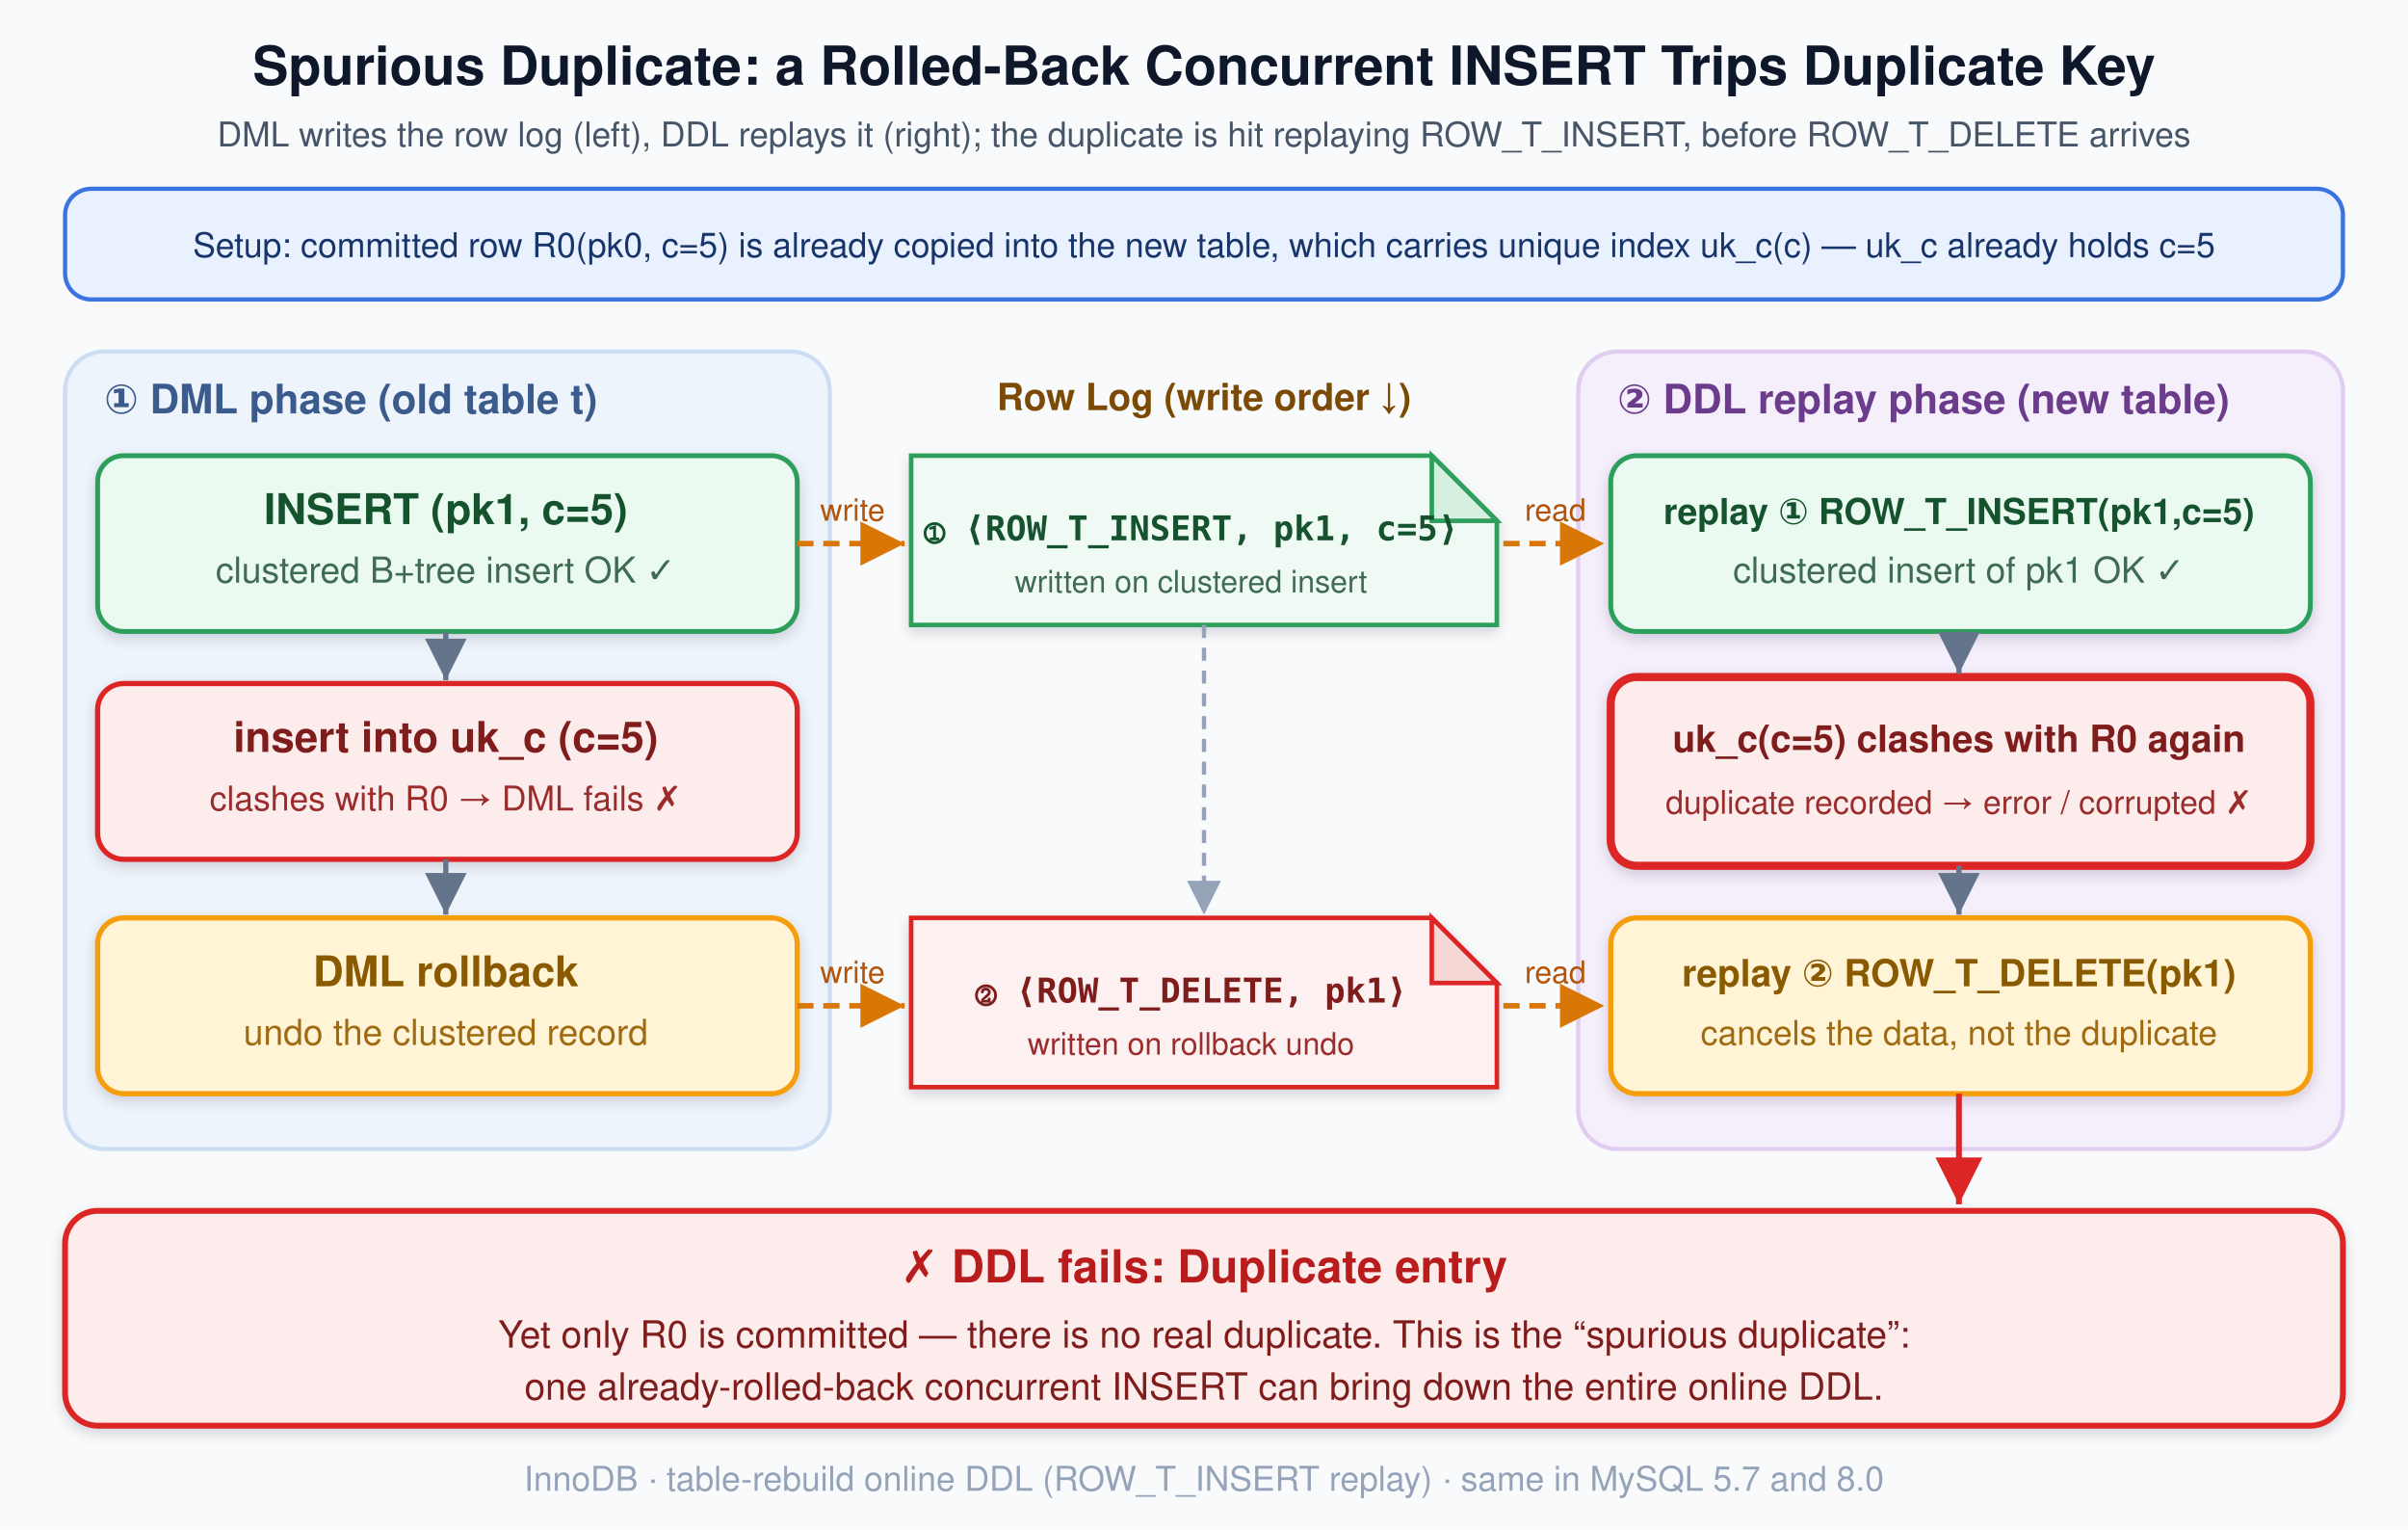
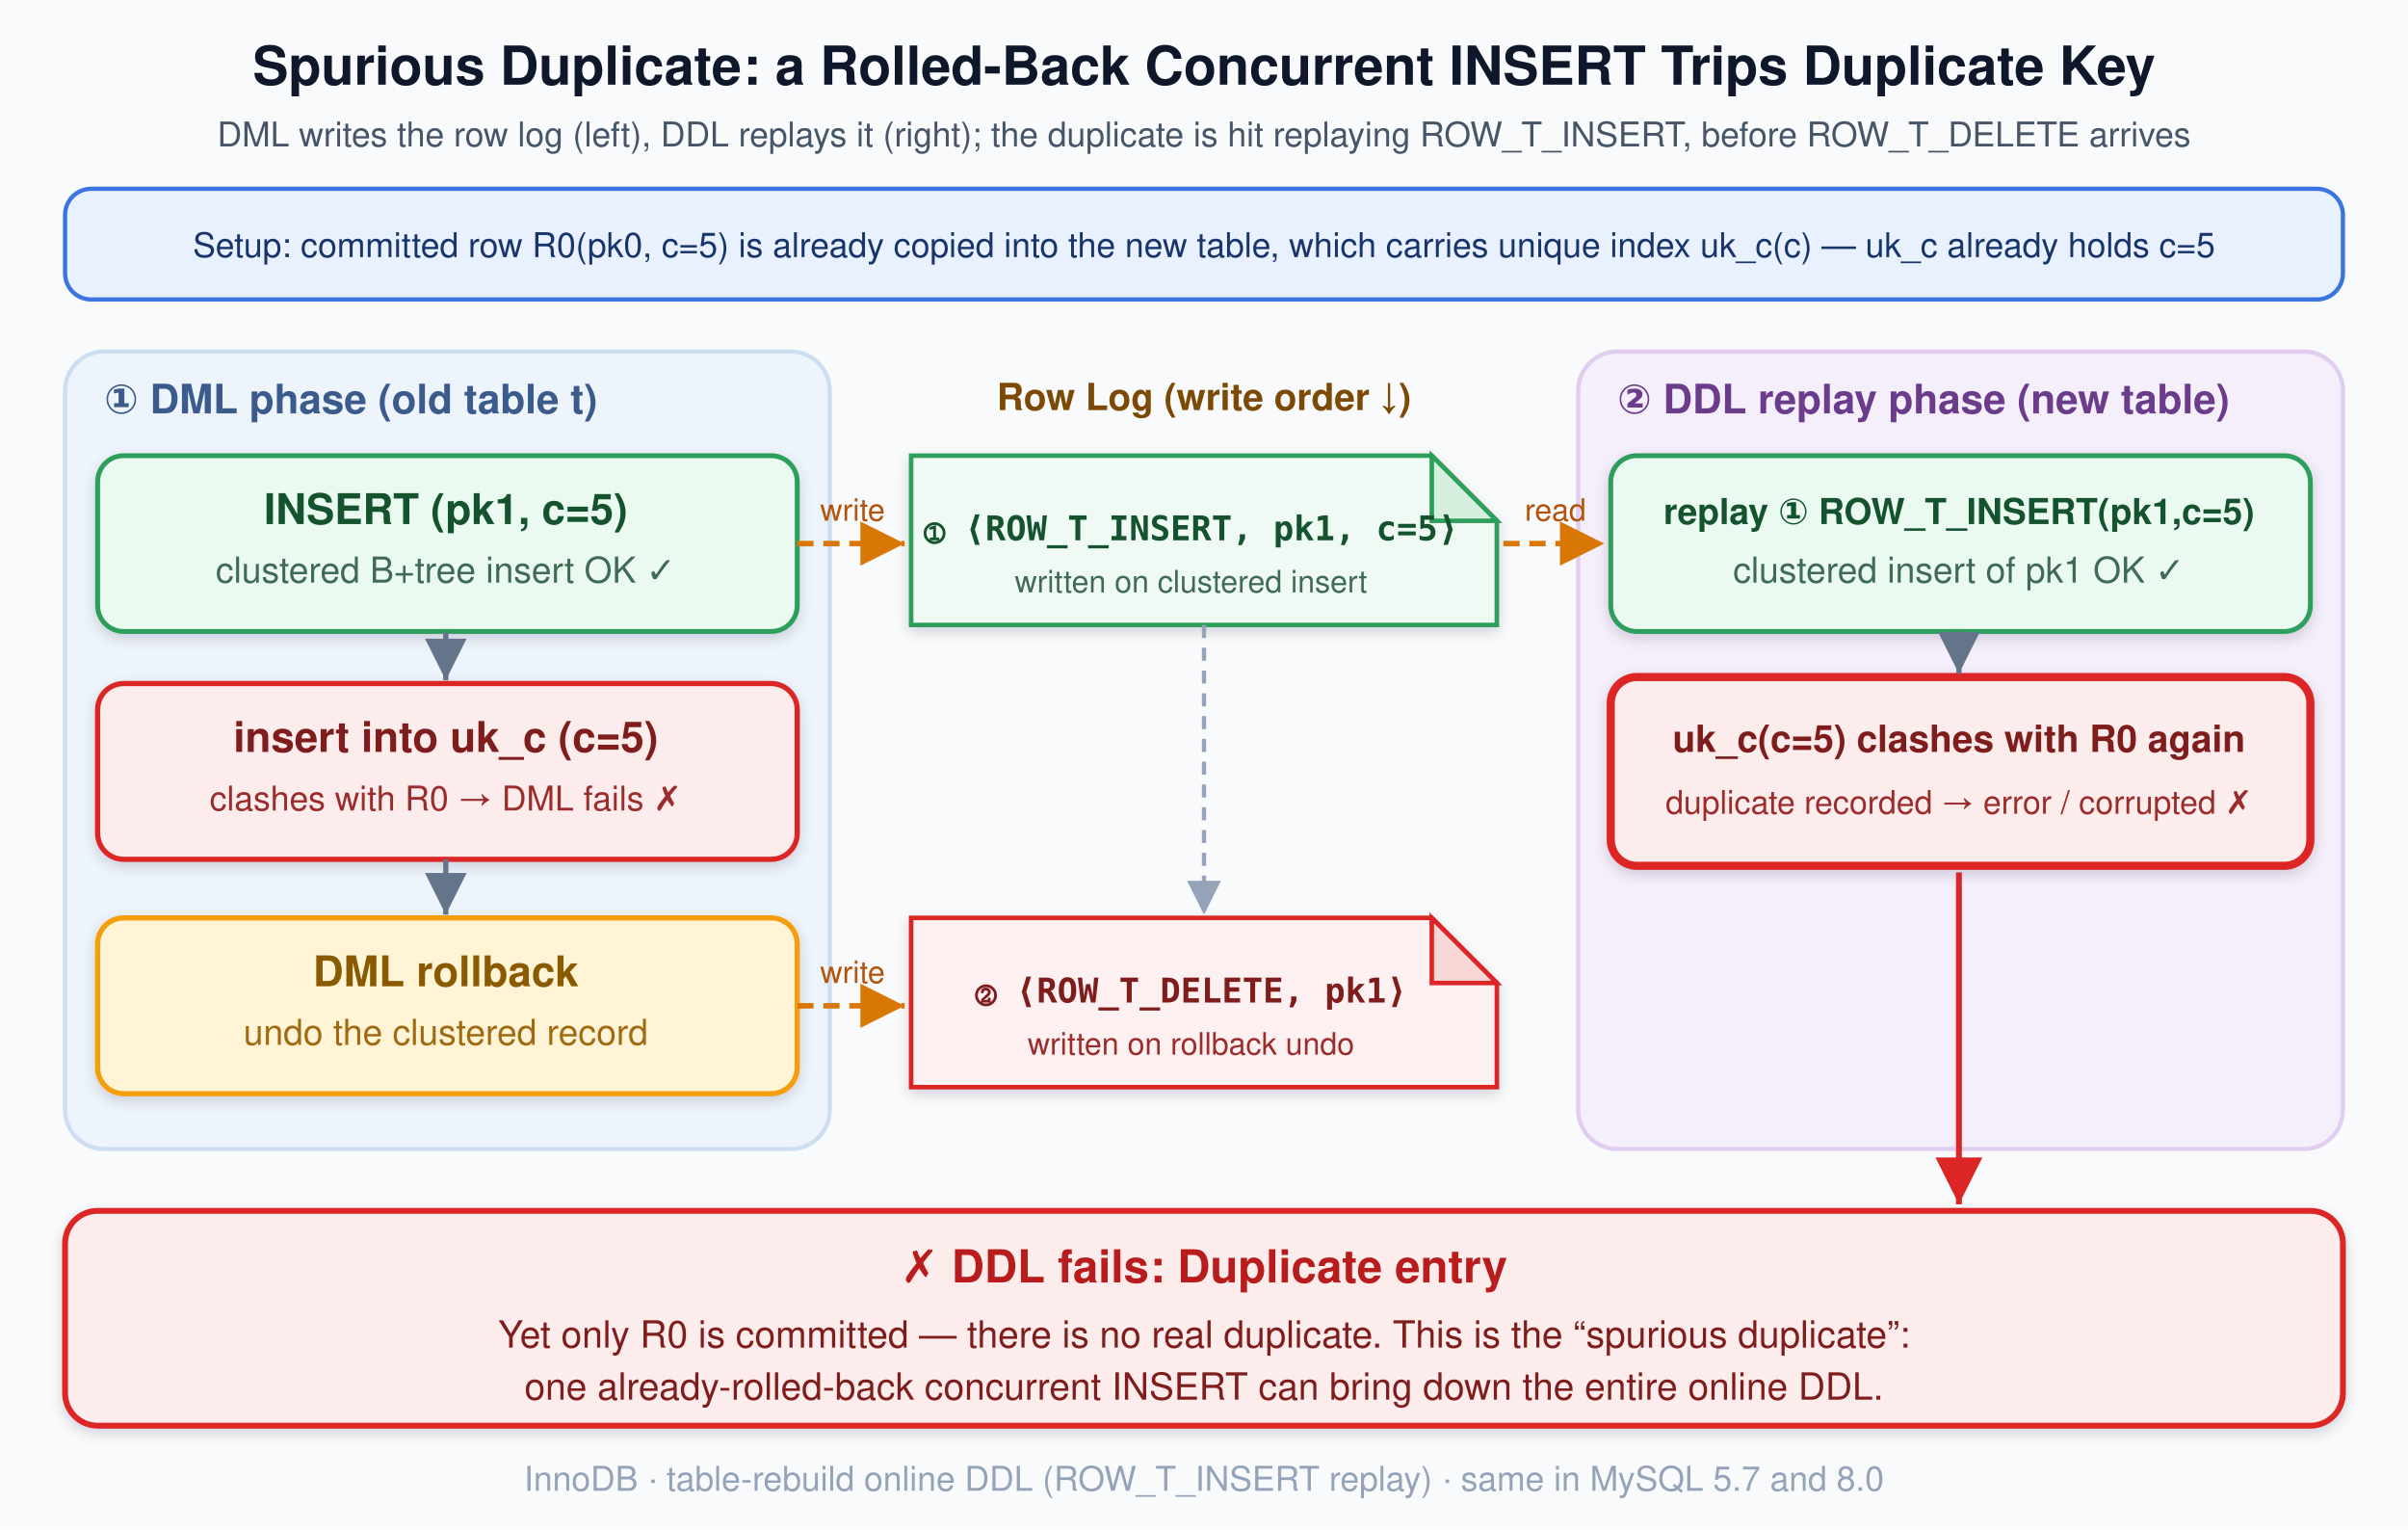
<svg xmlns="http://www.w3.org/2000/svg" width="740" height="470" viewBox="0 0 740 470" font-family="'Helvetica Neue',Helvetica,Arial,sans-serif">
  <defs>
    <filter id="sh" x="-20%" y="-20%" width="140%" height="140%">
      <feDropShadow dx="0" dy="1.5" stdDeviation="2" flood-color="#0f172a" flood-opacity="0.16" />
    </filter>
    <marker id="arw" markerWidth="10" markerHeight="10" refX="8" refY="4" orient="auto">
      <path d="M0,0 L8,4 L0,8 Z" fill="#64748b" />
    </marker>
    <marker id="arwG" markerWidth="10" markerHeight="10" refX="8" refY="4" orient="auto">
      <path d="M0,0 L8,4 L0,8 Z" fill="#94a3b8" />
    </marker>
    <marker id="arwA" markerWidth="10" markerHeight="10" refX="8" refY="4" orient="auto">
      <path d="M0,0 L8,4 L0,8 Z" fill="#d97706" />
    </marker>
    <marker id="arwR" markerWidth="10" markerHeight="10" refX="8" refY="4" orient="auto">
      <path d="M0,0 L8,4 L0,8 Z" fill="#dc2626" />
    </marker>
  </defs>
  <rect x="0" y="0" width="740" height="470" fill="#f8fafc" />
  <text x="370" y="26" text-anchor="middle" font-size="16.5" font-weight="700" fill="#0f172a">Spurious Duplicate: a Rolled-Back Concurrent INSERT Trips Duplicate Key</text>
  <text x="370" y="45" text-anchor="middle" font-size="10.5" fill="#475569">DML writes the row log (left), DDL replays it (right); the duplicate is hit replaying ROW_T_INSERT, before ROW_T_DELETE arrives</text>
  <rect x="20" y="58" width="700" height="34" rx="8" fill="#eaf1fe" stroke="#3b73e0" stroke-width="1.3" />
  <text x="370" y="79" text-anchor="middle" font-size="10.5" fill="#17356b">Setup: committed row R0(pk0, c=5) is already copied into the new table, which carries unique index uk_c(c) — uk_c already holds c=5</text>
  <rect x="20" y="108" width="235" height="245" rx="12" fill="#eef4fb" stroke="#cdddf2" stroke-width="1.3" />
  <text x="32" y="127" font-size="12.5" font-weight="700" fill="#3b5b8c">① DML phase (old table t)</text>
  <rect x="485" y="108" width="235" height="245" rx="12" fill="#f5eefb" stroke="#e0cdf0" stroke-width="1.3" />
  <text x="497" y="127" font-size="12.5" font-weight="700" fill="#6b3b8c">② DDL replay phase (new table)</text>
  <text x="370" y="126" text-anchor="middle" font-size="11.5" font-weight="700" fill="#7c4a04">Row Log (write order ↓)</text>
  <rect x="30" y="140" width="215" height="54" rx="8" fill="#eafaf0" stroke="#2e9e5b" stroke-width="1.5" filter="url(#sh)" />
  <text x="137" y="161" text-anchor="middle" font-size="13" font-weight="600" fill="#14532d">INSERT (pk1, c=5)</text>
  <text x="137" y="179" text-anchor="middle" font-size="11" fill="#3f6b52">clustered B+tree insert OK ✓</text>
  <rect x="30" y="210" width="215" height="54" rx="8" fill="#fdecec" stroke="#dc2626" stroke-width="1.6" filter="url(#sh)" />
  <text x="137" y="231" text-anchor="middle" font-size="13" font-weight="600" fill="#7f1d1d">insert into uk_c (c=5)</text>
  <text x="137" y="249" text-anchor="middle" font-size="10.5" fill="#9b2c2c">clashes with R0 → DML fails ✗</text>
  <rect x="30" y="282" width="215" height="54" rx="8" fill="#fff4d6" stroke="#f59e0b" stroke-width="1.6" filter="url(#sh)" />
  <text x="137" y="303" text-anchor="middle" font-size="13" font-weight="600" fill="#8a5a00">DML rollback</text>
  <text x="137" y="321" text-anchor="middle" font-size="11" fill="#a06a12">undo the clustered record</text>
  <line x1="137" y1="194" x2="137" y2="209" stroke="#64748b" stroke-width="1.6" marker-end="url(#arw)" />
  <line x1="137" y1="264" x2="137" y2="281" stroke="#64748b" stroke-width="1.6" marker-end="url(#arw)" />
  <path d="M280,140 L440,140 L460,160 L460,192 L280,192 Z" fill="#f0faf4" stroke="#2e9e5b" stroke-width="1.4" filter="url(#sh)" />
  <path d="M440,140 L440,160 L460,160 Z" fill="#d6f0e0" stroke="#2e9e5b" stroke-width="1.4" />
  <text x="366" y="166" text-anchor="middle" font-size="10.5" font-weight="700" font-family="monospace" fill="#14532d">① ⟨ROW_T_INSERT, pk1, c=5⟩</text>
  <text x="366" y="182" text-anchor="middle" font-size="9.5" fill="#3f6b52">written on clustered insert</text>
  <path d="M280,282 L440,282 L460,302 L460,334 L280,334 Z" fill="#fdf0f0" stroke="#dc2626" stroke-width="1.4" filter="url(#sh)" />
  <path d="M440,282 L440,302 L460,302 Z" fill="#f7d6d6" stroke="#dc2626" stroke-width="1.4" />
  <text x="366" y="308" text-anchor="middle" font-size="10.5" font-weight="700" font-family="monospace" fill="#7f1d1d">② ⟨ROW_T_DELETE, pk1⟩</text>
  <text x="366" y="324" text-anchor="middle" font-size="9.5" fill="#9b2c2c">written on rollback undo</text>
  <line x1="370" y1="192" x2="370" y2="281" stroke="#94a3b8" stroke-width="1.3" stroke-dasharray="4,3" marker-end="url(#arwG)" />
  <line x1="245" y1="167" x2="278" y2="167" stroke="#d97706" stroke-width="1.7" stroke-dasharray="5,3" marker-end="url(#arwA)" />
  <text x="262" y="160" text-anchor="middle" font-size="9.5" fill="#b45309">write</text>
  <line x1="245" y1="309" x2="278" y2="309" stroke="#d97706" stroke-width="1.7" stroke-dasharray="5,3" marker-end="url(#arwA)" />
  <text x="262" y="302" text-anchor="middle" font-size="9.5" fill="#b45309">write</text>
  <line x1="462" y1="167" x2="493" y2="167" stroke="#d97706" stroke-width="1.7" stroke-dasharray="5,3" marker-end="url(#arwA)" />
  <text x="478" y="160" text-anchor="middle" font-size="9.5" fill="#b45309">read</text>
-   <line x1="462" y1="309" x2="493" y2="309" stroke="#d97706" stroke-width="1.7" stroke-dasharray="5,3" marker-end="url(#arwA)" />
-   <text x="478" y="302" text-anchor="middle" font-size="9.5" fill="#b45309">read</text>
  <rect x="495" y="140" width="215" height="54" rx="8" fill="#eafaf0" stroke="#2e9e5b" stroke-width="1.5" filter="url(#sh)" />
  <text x="602" y="161" text-anchor="middle" font-size="11" font-weight="600" fill="#14532d">replay ① ROW_T_INSERT(pk1,c=5)</text>
  <text x="602" y="179" text-anchor="middle" font-size="11" fill="#3f6b52">clustered insert of pk1 OK ✓</text>
  <rect x="495" y="208" width="215" height="58" rx="8" fill="#fdecec" stroke="#dc2626" stroke-width="2.5" filter="url(#sh)" />
  <text x="602" y="231" text-anchor="middle" font-size="11.5" font-weight="700" fill="#7f1d1d">uk_c(c=5) clashes with R0 again</text>
  <text x="602" y="250" text-anchor="middle" font-size="10" fill="#9b2c2c">duplicate recorded → error / corrupted ✗</text>
-   <rect x="495" y="282" width="215" height="54" rx="8" fill="#fff4d6" stroke="#f59e0b" stroke-width="1.6" filter="url(#sh)" />
-   <text x="602" y="303" text-anchor="middle" font-size="11.5" font-weight="600" fill="#8a5a00">replay ② ROW_T_DELETE(pk1)</text>
-   <text x="602" y="321" text-anchor="middle" font-size="10.5" fill="#a06a12">cancels the data, not the duplicate</text>
  <line x1="602" y1="194" x2="602" y2="207" stroke="#64748b" stroke-width="1.6" marker-end="url(#arw)" />
-   <line x1="602" y1="266" x2="602" y2="281" stroke="#64748b" stroke-width="1.6" marker-end="url(#arw)" />
-   <line x1="602" y1="336" x2="602" y2="370" stroke="#dc2626" stroke-width="1.8" marker-end="url(#arwR)" />
+   <line x1="602" y1="268" x2="602" y2="370" stroke="#dc2626" stroke-width="1.8" marker-end="url(#arwR)" />
  <rect x="20" y="372" width="700" height="66" rx="10" fill="#fdecec" stroke="#dc2626" stroke-width="1.8" filter="url(#sh)" />
  <text x="370" y="394" text-anchor="middle" font-size="14" font-weight="700" fill="#b91c1c">✗ DDL fails: Duplicate entry</text>
  <text x="370" y="414" text-anchor="middle" font-size="11.5" fill="#7f1d1d">Yet only R0 is committed — there is no real duplicate. This is the “spurious duplicate”:</text>
  <text x="370" y="430" text-anchor="middle" font-size="11.5" fill="#7f1d1d">one already-rolled-back concurrent INSERT can bring down the entire online DDL.</text>
  <text x="370" y="458" text-anchor="middle" font-size="10.5" fill="#94a3b8">InnoDB · table-rebuild online DDL (ROW_T_INSERT replay) · same in MySQL 5.7 and 8.0</text>
</svg>
